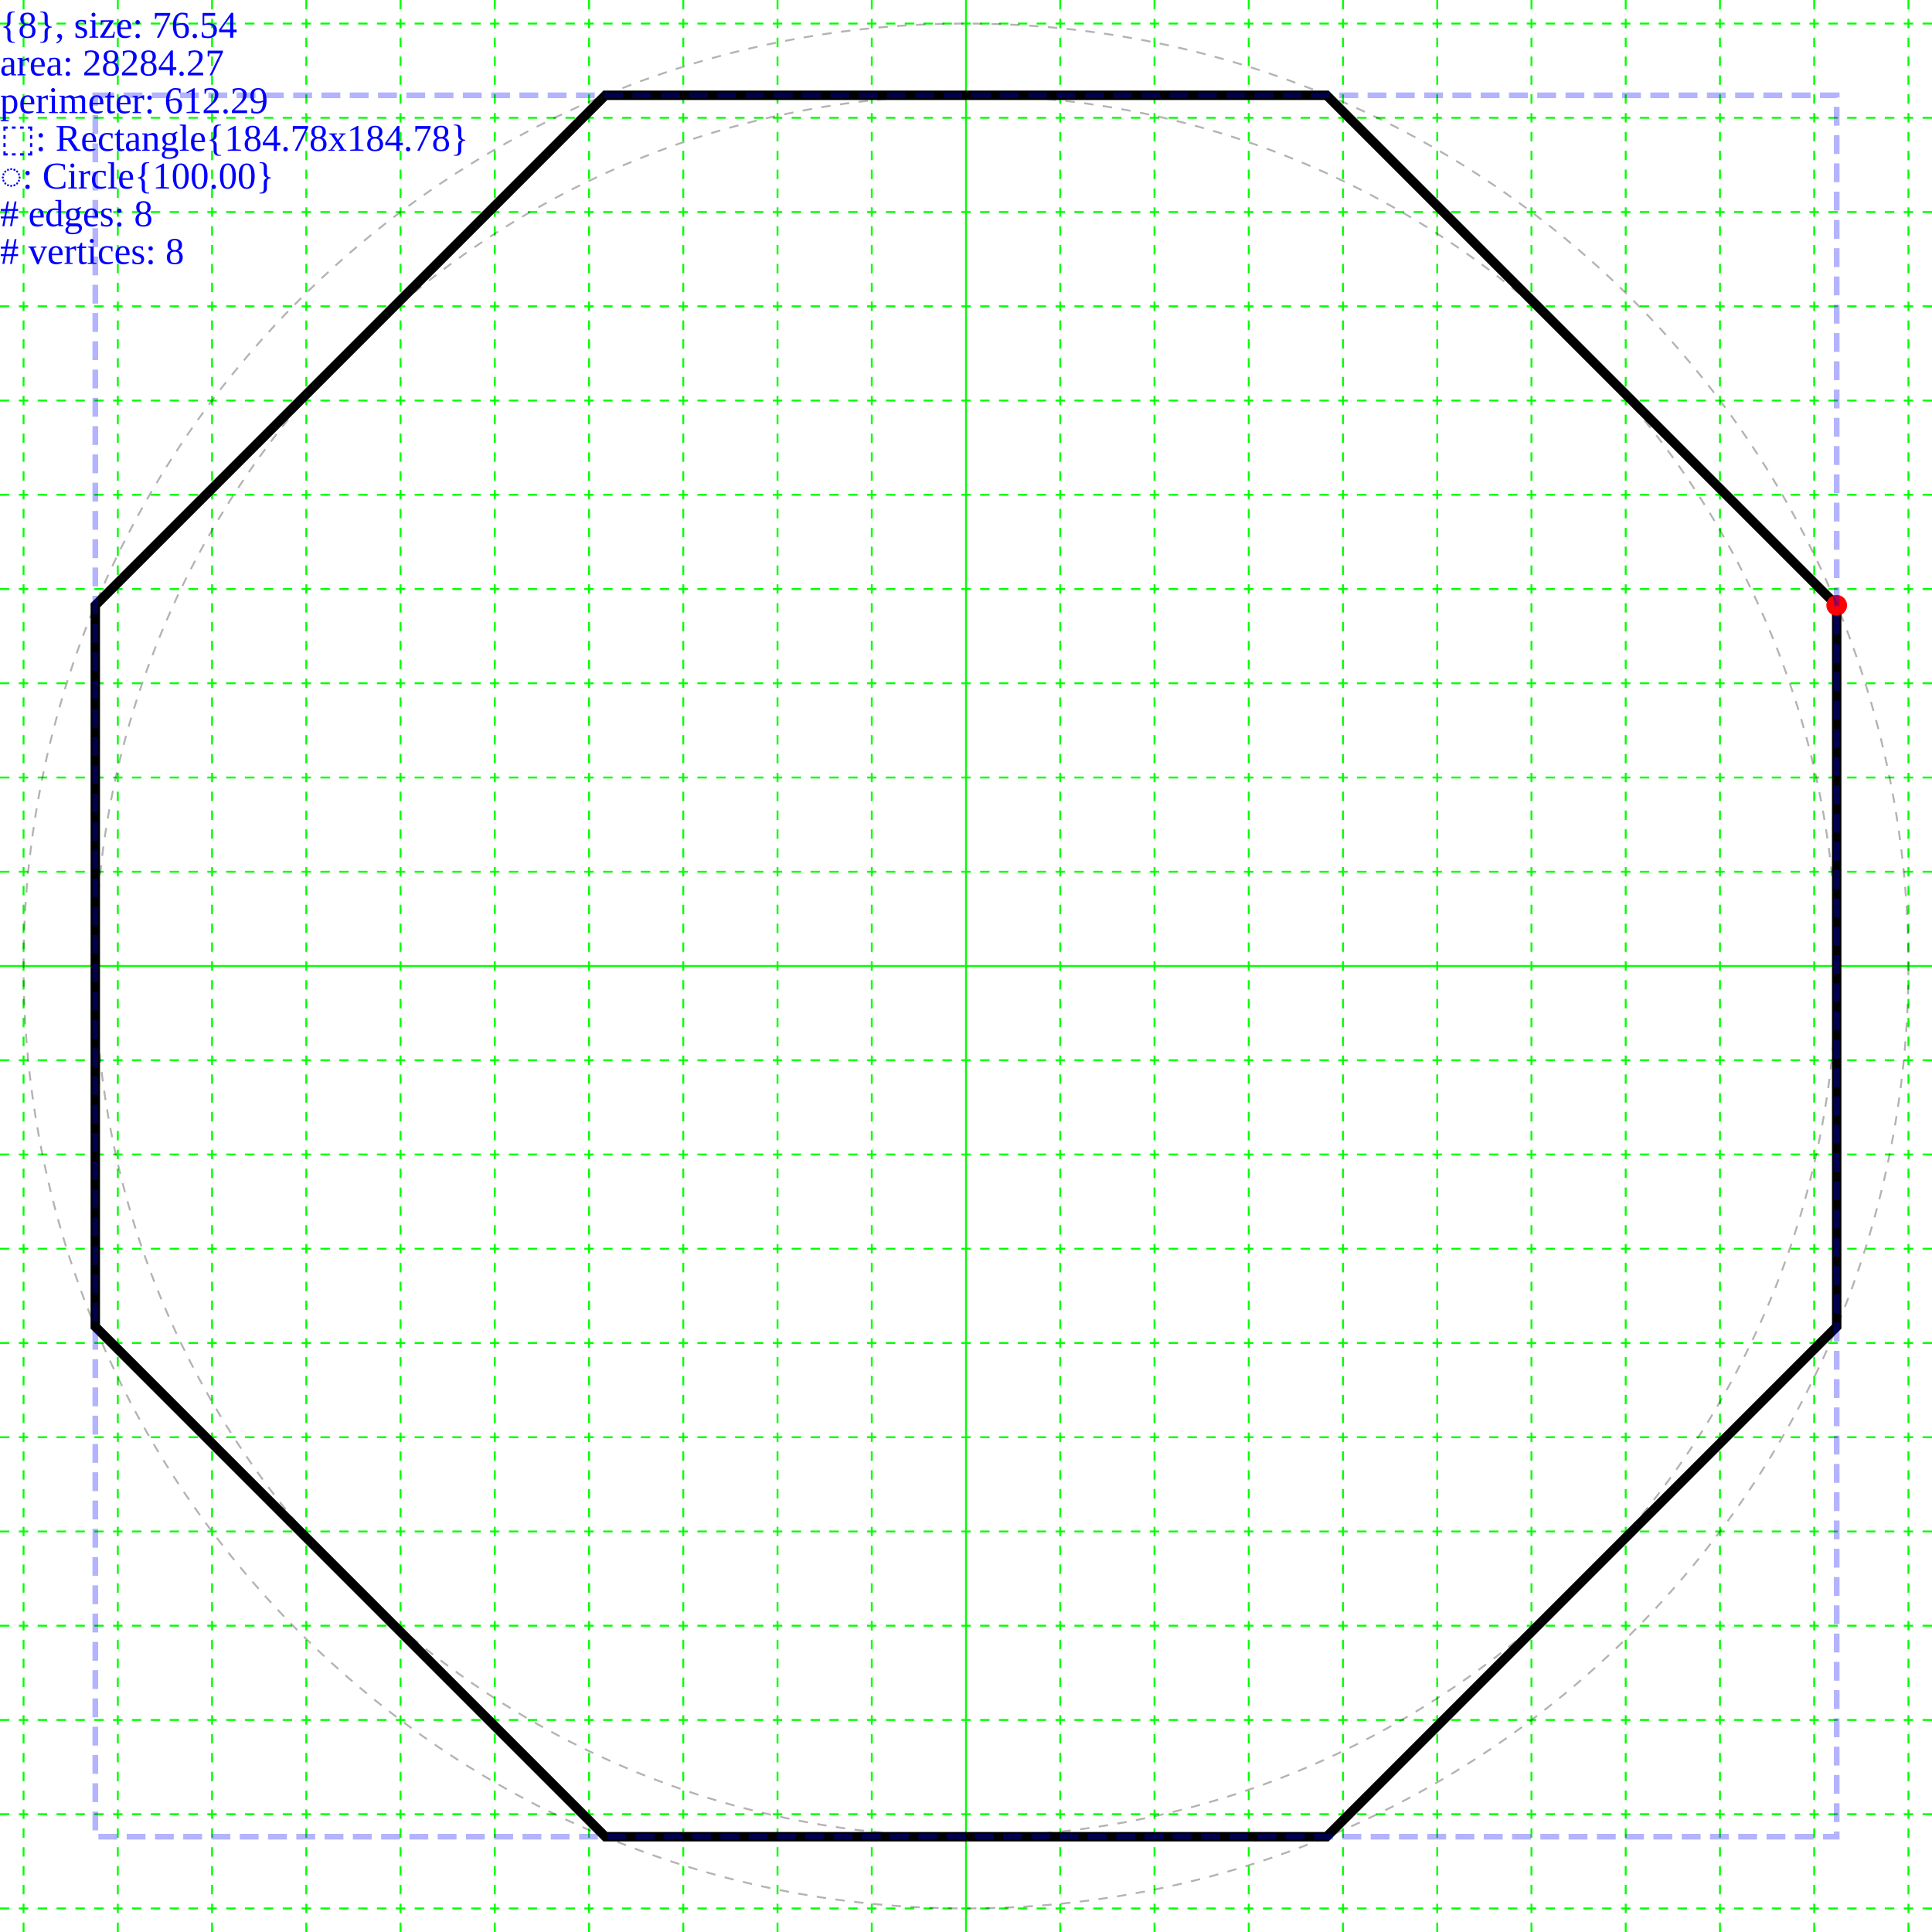
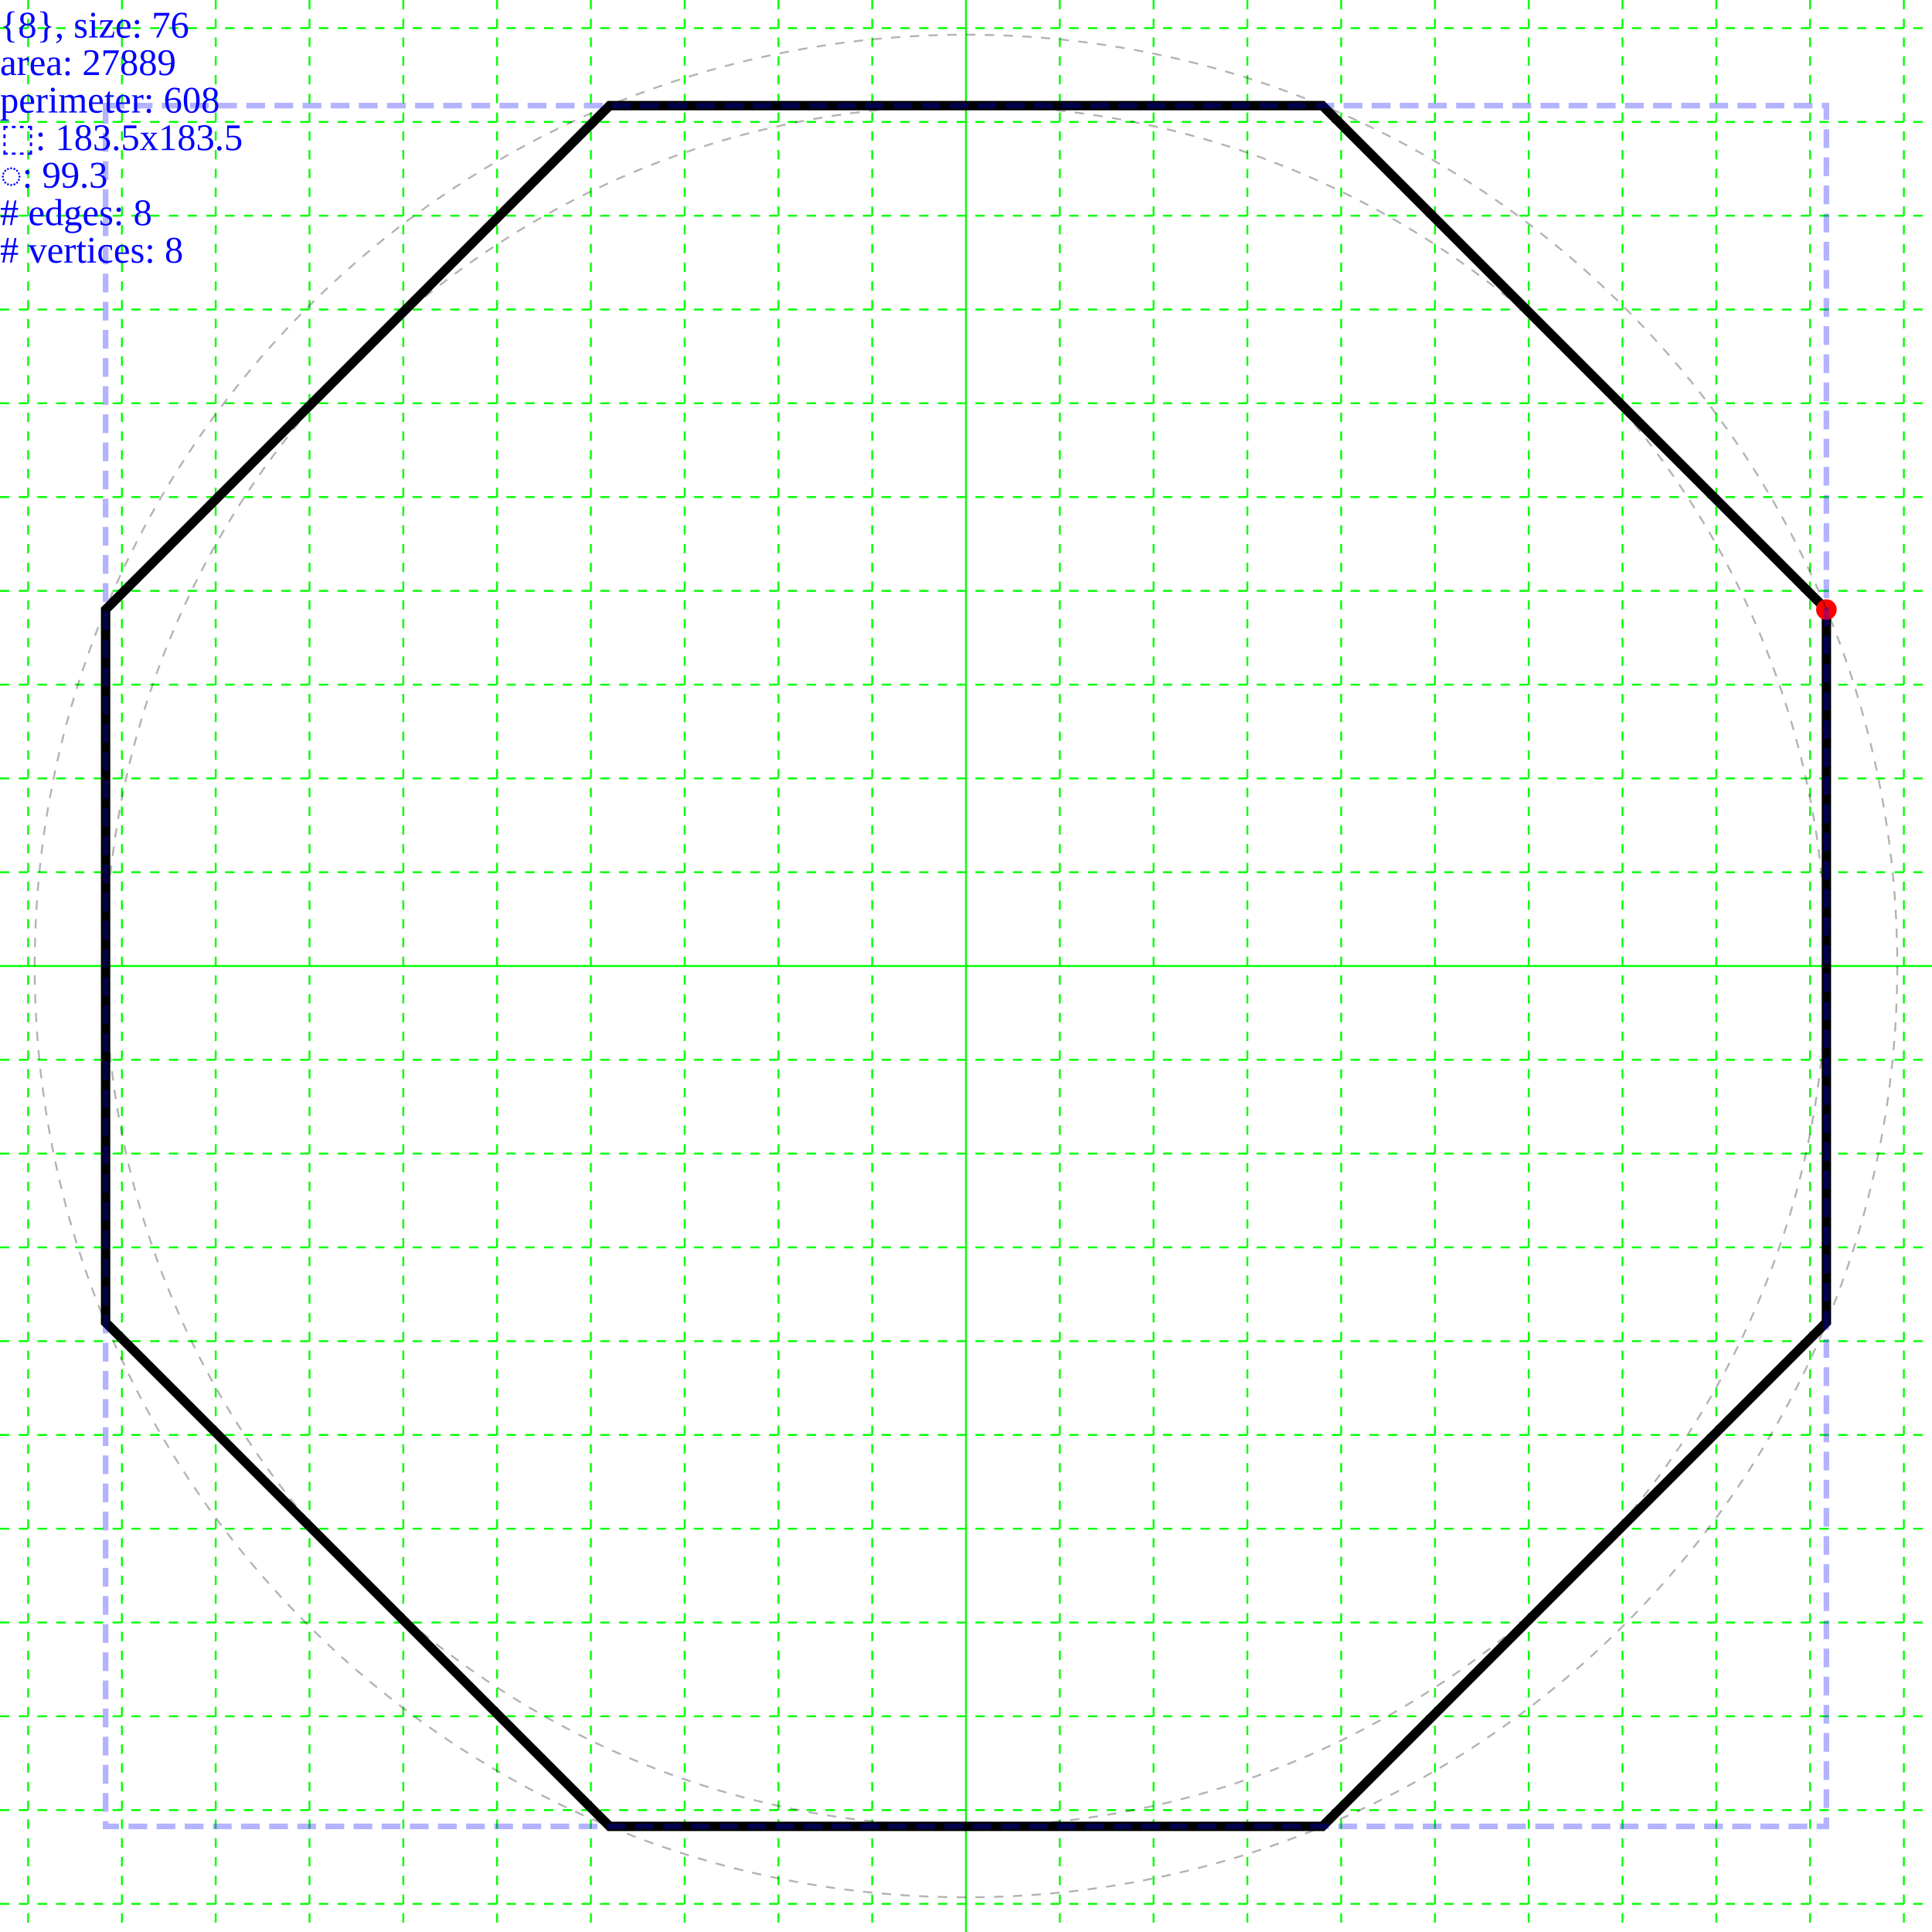
- <svg xmlns="http://www.w3.org/2000/svg" height="205.0" width="205.0">
-   <g transform="translate(102.5,102.5)">
+ <svg xmlns="http://www.w3.org/2000/svg" height="206" width="206">
+   <g transform="translate(103,103)">
    <g id="grid">
-       <line stroke="#00ff00" stroke-width="0.2" x1="0" x2="0" y1="-102.5" y2="102.5" />
-       <line stroke="#00ff00" stroke-dasharray="1,1" stroke-width="0.2" x1="10.0" x2="10.0" y1="-102.5" y2="102.5" />
-       <line stroke="#00ff00" stroke-dasharray="1,1" stroke-width="0.2" x1="-10.0" x2="-10.0" y1="-102.5" y2="102.5" />
-       <line stroke="#00ff00" stroke-dasharray="1,1" stroke-width="0.2" x1="20.0" x2="20.0" y1="-102.5" y2="102.5" />
-       <line stroke="#00ff00" stroke-dasharray="1,1" stroke-width="0.2" x1="-20.0" x2="-20.0" y1="-102.5" y2="102.5" />
-       <line stroke="#00ff00" stroke-dasharray="1,1" stroke-width="0.2" x1="30.0" x2="30.0" y1="-102.5" y2="102.5" />
-       <line stroke="#00ff00" stroke-dasharray="1,1" stroke-width="0.2" x1="-30.0" x2="-30.0" y1="-102.5" y2="102.5" />
-       <line stroke="#00ff00" stroke-dasharray="1,1" stroke-width="0.2" x1="40.0" x2="40.0" y1="-102.5" y2="102.5" />
-       <line stroke="#00ff00" stroke-dasharray="1,1" stroke-width="0.2" x1="-40.0" x2="-40.0" y1="-102.5" y2="102.5" />
-       <line stroke="#00ff00" stroke-dasharray="1,1" stroke-width="0.2" x1="50.0" x2="50.0" y1="-102.5" y2="102.5" />
-       <line stroke="#00ff00" stroke-dasharray="1,1" stroke-width="0.2" x1="-50.0" x2="-50.0" y1="-102.5" y2="102.5" />
-       <line stroke="#00ff00" stroke-dasharray="1,1" stroke-width="0.2" x1="60.0" x2="60.0" y1="-102.5" y2="102.5" />
-       <line stroke="#00ff00" stroke-dasharray="1,1" stroke-width="0.2" x1="-60.0" x2="-60.0" y1="-102.5" y2="102.5" />
-       <line stroke="#00ff00" stroke-dasharray="1,1" stroke-width="0.2" x1="70.0" x2="70.0" y1="-102.5" y2="102.5" />
-       <line stroke="#00ff00" stroke-dasharray="1,1" stroke-width="0.2" x1="-70.0" x2="-70.0" y1="-102.5" y2="102.5" />
-       <line stroke="#00ff00" stroke-dasharray="1,1" stroke-width="0.2" x1="80.0" x2="80.0" y1="-102.5" y2="102.5" />
-       <line stroke="#00ff00" stroke-dasharray="1,1" stroke-width="0.2" x1="-80.0" x2="-80.0" y1="-102.5" y2="102.5" />
-       <line stroke="#00ff00" stroke-dasharray="1,1" stroke-width="0.2" x1="90.0" x2="90.0" y1="-102.5" y2="102.5" />
-       <line stroke="#00ff00" stroke-dasharray="1,1" stroke-width="0.2" x1="-90.0" x2="-90.0" y1="-102.5" y2="102.5" />
-       <line stroke="#00ff00" stroke-dasharray="1,1" stroke-width="0.2" x1="100.0" x2="100.0" y1="-102.5" y2="102.5" />
-       <line stroke="#00ff00" stroke-dasharray="1,1" stroke-width="0.2" x1="-100.0" x2="-100.0" y1="-102.5" y2="102.5" />
-       <line stroke="#00ff00" stroke-dasharray="1,1" stroke-width="0.2" x1="110.0" x2="110.0" y1="-102.5" y2="102.5" />
-       <line stroke="#00ff00" stroke-dasharray="1,1" stroke-width="0.2" x1="-110.0" x2="-110.0" y1="-102.5" y2="102.5" />
-       <line stroke="#00ff00" stroke-width="0.2" x1="-102.5" x2="102.5" y1="0" y2="0" />
-       <line stroke="#00ff00" stroke-dasharray="1,1" stroke-width="0.2" x1="-102.5" x2="102.5" y1="10.0" y2="10.0" />
-       <line stroke="#00ff00" stroke-dasharray="1,1" stroke-width="0.2" x1="-102.5" x2="102.5" y1="-10.0" y2="-10.0" />
-       <line stroke="#00ff00" stroke-dasharray="1,1" stroke-width="0.2" x1="-102.5" x2="102.5" y1="20.0" y2="20.0" />
-       <line stroke="#00ff00" stroke-dasharray="1,1" stroke-width="0.2" x1="-102.5" x2="102.5" y1="-20.0" y2="-20.0" />
-       <line stroke="#00ff00" stroke-dasharray="1,1" stroke-width="0.2" x1="-102.5" x2="102.5" y1="30.0" y2="30.0" />
-       <line stroke="#00ff00" stroke-dasharray="1,1" stroke-width="0.2" x1="-102.5" x2="102.5" y1="-30.0" y2="-30.0" />
-       <line stroke="#00ff00" stroke-dasharray="1,1" stroke-width="0.2" x1="-102.5" x2="102.5" y1="40.0" y2="40.0" />
-       <line stroke="#00ff00" stroke-dasharray="1,1" stroke-width="0.2" x1="-102.5" x2="102.5" y1="-40.0" y2="-40.0" />
-       <line stroke="#00ff00" stroke-dasharray="1,1" stroke-width="0.2" x1="-102.5" x2="102.5" y1="50.0" y2="50.0" />
-       <line stroke="#00ff00" stroke-dasharray="1,1" stroke-width="0.2" x1="-102.5" x2="102.5" y1="-50.0" y2="-50.0" />
-       <line stroke="#00ff00" stroke-dasharray="1,1" stroke-width="0.2" x1="-102.5" x2="102.5" y1="60.0" y2="60.0" />
-       <line stroke="#00ff00" stroke-dasharray="1,1" stroke-width="0.2" x1="-102.5" x2="102.5" y1="-60.0" y2="-60.0" />
-       <line stroke="#00ff00" stroke-dasharray="1,1" stroke-width="0.2" x1="-102.5" x2="102.5" y1="70.0" y2="70.0" />
-       <line stroke="#00ff00" stroke-dasharray="1,1" stroke-width="0.2" x1="-102.5" x2="102.5" y1="-70.0" y2="-70.0" />
-       <line stroke="#00ff00" stroke-dasharray="1,1" stroke-width="0.2" x1="-102.5" x2="102.5" y1="80.0" y2="80.0" />
-       <line stroke="#00ff00" stroke-dasharray="1,1" stroke-width="0.2" x1="-102.5" x2="102.5" y1="-80.0" y2="-80.0" />
-       <line stroke="#00ff00" stroke-dasharray="1,1" stroke-width="0.2" x1="-102.5" x2="102.5" y1="90.0" y2="90.0" />
-       <line stroke="#00ff00" stroke-dasharray="1,1" stroke-width="0.2" x1="-102.5" x2="102.5" y1="-90.0" y2="-90.0" />
-       <line stroke="#00ff00" stroke-dasharray="1,1" stroke-width="0.2" x1="-102.5" x2="102.5" y1="100.0" y2="100.0" />
-       <line stroke="#00ff00" stroke-dasharray="1,1" stroke-width="0.2" x1="-102.5" x2="102.5" y1="-100.0" y2="-100.0" />
-       <line stroke="#00ff00" stroke-dasharray="1,1" stroke-width="0.2" x1="-102.5" x2="102.5" y1="110.0" y2="110.0" />
-       <line stroke="#00ff00" stroke-dasharray="1,1" stroke-width="0.2" x1="-102.5" x2="102.5" y1="-110.0" y2="-110.0" />
-       <line stroke="#00ff00" stroke-dasharray="1,1" stroke-width="0.2" x1="-102.5" x2="102.5" y1="120.0" y2="120.0" />
-       <line stroke="#00ff00" stroke-dasharray="1,1" stroke-width="0.2" x1="-102.5" x2="102.5" y1="-120.0" y2="-120.0" />
-       <line stroke="#00ff00" stroke-dasharray="1,1" stroke-width="0.2" x1="-102.5" x2="102.5" y1="130.0" y2="130.0" />
-       <line stroke="#00ff00" stroke-dasharray="1,1" stroke-width="0.2" x1="-102.5" x2="102.5" y1="-130.0" y2="-130.0" />
-       <line stroke="#00ff00" stroke-dasharray="1,1" stroke-width="0.2" x1="-102.5" x2="102.5" y1="140.0" y2="140.0" />
-       <line stroke="#00ff00" stroke-dasharray="1,1" stroke-width="0.2" x1="-102.5" x2="102.5" y1="-140.0" y2="-140.0" />
-       <line stroke="#00ff00" stroke-dasharray="1,1" stroke-width="0.2" x1="-102.5" x2="102.5" y1="150.0" y2="150.0" />
-       <line stroke="#00ff00" stroke-dasharray="1,1" stroke-width="0.2" x1="-102.5" x2="102.5" y1="-150.0" y2="-150.0" />
-       <line stroke="#00ff00" stroke-dasharray="1,1" stroke-width="0.2" x1="-102.5" x2="102.5" y1="160.0" y2="160.0" />
-       <line stroke="#00ff00" stroke-dasharray="1,1" stroke-width="0.2" x1="-102.5" x2="102.5" y1="-160.0" y2="-160.0" />
-       <line stroke="#00ff00" stroke-dasharray="1,1" stroke-width="0.2" x1="-102.5" x2="102.5" y1="170.0" y2="170.0" />
-       <line stroke="#00ff00" stroke-dasharray="1,1" stroke-width="0.2" x1="-102.5" x2="102.5" y1="-170.0" y2="-170.0" />
-       <line stroke="#00ff00" stroke-dasharray="1,1" stroke-width="0.2" x1="-102.5" x2="102.5" y1="180.0" y2="180.0" />
-       <line stroke="#00ff00" stroke-dasharray="1,1" stroke-width="0.2" x1="-102.5" x2="102.5" y1="-180.0" y2="-180.0" />
-       <line stroke="#00ff00" stroke-dasharray="1,1" stroke-width="0.2" x1="-102.5" x2="102.5" y1="190.0" y2="190.0" />
-       <line stroke="#00ff00" stroke-dasharray="1,1" stroke-width="0.2" x1="-102.5" x2="102.5" y1="-190.0" y2="-190.0" />
-       <line stroke="#00ff00" stroke-dasharray="1,1" stroke-width="0.2" x1="-102.5" x2="102.5" y1="200.0" y2="200.0" />
-       <line stroke="#00ff00" stroke-dasharray="1,1" stroke-width="0.2" x1="-102.5" x2="102.5" y1="-200.0" y2="-200.0" />
-       <line stroke="#00ff00" stroke-dasharray="1,1" stroke-width="0.2" x1="-102.5" x2="102.5" y1="210.0" y2="210.0" />
-       <line stroke="#00ff00" stroke-dasharray="1,1" stroke-width="0.2" x1="-102.5" x2="102.5" y1="-210.0" y2="-210.0" />
+       <line stroke="#00ff00" stroke-width="0.2" x1="0" x2="0" y1="-103.0" y2="103.0" />
+       <line stroke="#00ff00" stroke-dasharray="1,1" stroke-width="0.2" x1="10.0" x2="10.0" y1="-103.0" y2="103.0" />
+       <line stroke="#00ff00" stroke-dasharray="1,1" stroke-width="0.2" x1="-10.0" x2="-10.0" y1="-103.0" y2="103.0" />
+       <line stroke="#00ff00" stroke-dasharray="1,1" stroke-width="0.2" x1="20.0" x2="20.0" y1="-103.0" y2="103.0" />
+       <line stroke="#00ff00" stroke-dasharray="1,1" stroke-width="0.2" x1="-20.0" x2="-20.0" y1="-103.0" y2="103.0" />
+       <line stroke="#00ff00" stroke-dasharray="1,1" stroke-width="0.2" x1="30.0" x2="30.0" y1="-103.0" y2="103.0" />
+       <line stroke="#00ff00" stroke-dasharray="1,1" stroke-width="0.2" x1="-30.0" x2="-30.0" y1="-103.0" y2="103.0" />
+       <line stroke="#00ff00" stroke-dasharray="1,1" stroke-width="0.2" x1="40.0" x2="40.0" y1="-103.0" y2="103.0" />
+       <line stroke="#00ff00" stroke-dasharray="1,1" stroke-width="0.2" x1="-40.0" x2="-40.0" y1="-103.0" y2="103.0" />
+       <line stroke="#00ff00" stroke-dasharray="1,1" stroke-width="0.2" x1="50.0" x2="50.0" y1="-103.0" y2="103.0" />
+       <line stroke="#00ff00" stroke-dasharray="1,1" stroke-width="0.2" x1="-50.0" x2="-50.0" y1="-103.0" y2="103.0" />
+       <line stroke="#00ff00" stroke-dasharray="1,1" stroke-width="0.2" x1="60.0" x2="60.0" y1="-103.0" y2="103.0" />
+       <line stroke="#00ff00" stroke-dasharray="1,1" stroke-width="0.2" x1="-60.0" x2="-60.0" y1="-103.0" y2="103.0" />
+       <line stroke="#00ff00" stroke-dasharray="1,1" stroke-width="0.2" x1="70.0" x2="70.0" y1="-103.0" y2="103.0" />
+       <line stroke="#00ff00" stroke-dasharray="1,1" stroke-width="0.2" x1="-70.0" x2="-70.0" y1="-103.0" y2="103.0" />
+       <line stroke="#00ff00" stroke-dasharray="1,1" stroke-width="0.2" x1="80.0" x2="80.0" y1="-103.0" y2="103.0" />
+       <line stroke="#00ff00" stroke-dasharray="1,1" stroke-width="0.2" x1="-80.0" x2="-80.0" y1="-103.0" y2="103.0" />
+       <line stroke="#00ff00" stroke-dasharray="1,1" stroke-width="0.2" x1="90.0" x2="90.0" y1="-103.0" y2="103.0" />
+       <line stroke="#00ff00" stroke-dasharray="1,1" stroke-width="0.2" x1="-90.0" x2="-90.0" y1="-103.0" y2="103.0" />
+       <line stroke="#00ff00" stroke-dasharray="1,1" stroke-width="0.2" x1="100.0" x2="100.0" y1="-103.0" y2="103.0" />
+       <line stroke="#00ff00" stroke-dasharray="1,1" stroke-width="0.2" x1="-100.0" x2="-100.0" y1="-103.0" y2="103.0" />
+       <line stroke="#00ff00" stroke-dasharray="1,1" stroke-width="0.2" x1="110.0" x2="110.0" y1="-103.0" y2="103.0" />
+       <line stroke="#00ff00" stroke-dasharray="1,1" stroke-width="0.2" x1="-110.0" x2="-110.0" y1="-103.0" y2="103.0" />
+       <line stroke="#00ff00" stroke-width="0.2" x1="-103.0" x2="103.0" y1="0" y2="0" />
+       <line stroke="#00ff00" stroke-dasharray="1,1" stroke-width="0.2" x1="-103.0" x2="103.0" y1="10.0" y2="10.0" />
+       <line stroke="#00ff00" stroke-dasharray="1,1" stroke-width="0.2" x1="-103.0" x2="103.0" y1="-10.0" y2="-10.0" />
+       <line stroke="#00ff00" stroke-dasharray="1,1" stroke-width="0.2" x1="-103.0" x2="103.0" y1="20.0" y2="20.0" />
+       <line stroke="#00ff00" stroke-dasharray="1,1" stroke-width="0.2" x1="-103.0" x2="103.0" y1="-20.0" y2="-20.0" />
+       <line stroke="#00ff00" stroke-dasharray="1,1" stroke-width="0.2" x1="-103.0" x2="103.0" y1="30.0" y2="30.0" />
+       <line stroke="#00ff00" stroke-dasharray="1,1" stroke-width="0.2" x1="-103.0" x2="103.0" y1="-30.0" y2="-30.0" />
+       <line stroke="#00ff00" stroke-dasharray="1,1" stroke-width="0.2" x1="-103.0" x2="103.0" y1="40.0" y2="40.0" />
+       <line stroke="#00ff00" stroke-dasharray="1,1" stroke-width="0.2" x1="-103.0" x2="103.0" y1="-40.0" y2="-40.0" />
+       <line stroke="#00ff00" stroke-dasharray="1,1" stroke-width="0.2" x1="-103.0" x2="103.0" y1="50.0" y2="50.0" />
+       <line stroke="#00ff00" stroke-dasharray="1,1" stroke-width="0.2" x1="-103.0" x2="103.0" y1="-50.0" y2="-50.0" />
+       <line stroke="#00ff00" stroke-dasharray="1,1" stroke-width="0.2" x1="-103.0" x2="103.0" y1="60.0" y2="60.0" />
+       <line stroke="#00ff00" stroke-dasharray="1,1" stroke-width="0.2" x1="-103.0" x2="103.0" y1="-60.0" y2="-60.0" />
+       <line stroke="#00ff00" stroke-dasharray="1,1" stroke-width="0.2" x1="-103.0" x2="103.0" y1="70.0" y2="70.0" />
+       <line stroke="#00ff00" stroke-dasharray="1,1" stroke-width="0.2" x1="-103.0" x2="103.0" y1="-70.0" y2="-70.0" />
+       <line stroke="#00ff00" stroke-dasharray="1,1" stroke-width="0.2" x1="-103.0" x2="103.0" y1="80.0" y2="80.0" />
+       <line stroke="#00ff00" stroke-dasharray="1,1" stroke-width="0.2" x1="-103.0" x2="103.0" y1="-80.0" y2="-80.0" />
+       <line stroke="#00ff00" stroke-dasharray="1,1" stroke-width="0.2" x1="-103.0" x2="103.0" y1="90.0" y2="90.0" />
+       <line stroke="#00ff00" stroke-dasharray="1,1" stroke-width="0.2" x1="-103.0" x2="103.0" y1="-90.0" y2="-90.0" />
+       <line stroke="#00ff00" stroke-dasharray="1,1" stroke-width="0.2" x1="-103.0" x2="103.0" y1="100.0" y2="100.0" />
+       <line stroke="#00ff00" stroke-dasharray="1,1" stroke-width="0.2" x1="-103.0" x2="103.0" y1="-100.0" y2="-100.0" />
+       <line stroke="#00ff00" stroke-dasharray="1,1" stroke-width="0.2" x1="-103.0" x2="103.0" y1="110.0" y2="110.0" />
+       <line stroke="#00ff00" stroke-dasharray="1,1" stroke-width="0.2" x1="-103.0" x2="103.0" y1="-110.0" y2="-110.0" />
+       <line stroke="#00ff00" stroke-dasharray="1,1" stroke-width="0.2" x1="-103.0" x2="103.0" y1="120.0" y2="120.0" />
+       <line stroke="#00ff00" stroke-dasharray="1,1" stroke-width="0.2" x1="-103.0" x2="103.0" y1="-120.0" y2="-120.0" />
+       <line stroke="#00ff00" stroke-dasharray="1,1" stroke-width="0.2" x1="-103.0" x2="103.0" y1="130.0" y2="130.0" />
+       <line stroke="#00ff00" stroke-dasharray="1,1" stroke-width="0.2" x1="-103.0" x2="103.0" y1="-130.0" y2="-130.0" />
+       <line stroke="#00ff00" stroke-dasharray="1,1" stroke-width="0.2" x1="-103.0" x2="103.0" y1="140.0" y2="140.0" />
+       <line stroke="#00ff00" stroke-dasharray="1,1" stroke-width="0.2" x1="-103.0" x2="103.0" y1="-140.0" y2="-140.0" />
+       <line stroke="#00ff00" stroke-dasharray="1,1" stroke-width="0.2" x1="-103.0" x2="103.0" y1="150.0" y2="150.0" />
+       <line stroke="#00ff00" stroke-dasharray="1,1" stroke-width="0.2" x1="-103.0" x2="103.0" y1="-150.0" y2="-150.0" />
+       <line stroke="#00ff00" stroke-dasharray="1,1" stroke-width="0.2" x1="-103.0" x2="103.0" y1="160.0" y2="160.0" />
+       <line stroke="#00ff00" stroke-dasharray="1,1" stroke-width="0.2" x1="-103.0" x2="103.0" y1="-160.0" y2="-160.0" />
+       <line stroke="#00ff00" stroke-dasharray="1,1" stroke-width="0.2" x1="-103.0" x2="103.0" y1="170.0" y2="170.0" />
+       <line stroke="#00ff00" stroke-dasharray="1,1" stroke-width="0.2" x1="-103.0" x2="103.0" y1="-170.0" y2="-170.0" />
+       <line stroke="#00ff00" stroke-dasharray="1,1" stroke-width="0.2" x1="-103.0" x2="103.0" y1="180.0" y2="180.0" />
+       <line stroke="#00ff00" stroke-dasharray="1,1" stroke-width="0.2" x1="-103.0" x2="103.0" y1="-180.0" y2="-180.0" />
+       <line stroke="#00ff00" stroke-dasharray="1,1" stroke-width="0.2" x1="-103.0" x2="103.0" y1="190.0" y2="190.0" />
+       <line stroke="#00ff00" stroke-dasharray="1,1" stroke-width="0.2" x1="-103.0" x2="103.0" y1="-190.0" y2="-190.0" />
+       <line stroke="#00ff00" stroke-dasharray="1,1" stroke-width="0.2" x1="-103.0" x2="103.0" y1="200.0" y2="200.0" />
+       <line stroke="#00ff00" stroke-dasharray="1,1" stroke-width="0.2" x1="-103.0" x2="103.0" y1="-200.0" y2="-200.0" />
+       <line stroke="#00ff00" stroke-dasharray="1,1" stroke-width="0.2" x1="-103.0" x2="103.0" y1="210.0" y2="210.0" />
+       <line stroke="#00ff00" stroke-dasharray="1,1" stroke-width="0.2" x1="-103.0" x2="103.0" y1="-210.0" y2="-210.0" />
    </g>
    <g>
-       <polygon fill="none" points="92.388,-38.268 92.388,38.268 38.268,92.388 -38.268,92.388 -92.388,38.268 -92.388,-38.268 -38.268,-92.388 38.268,-92.388" stroke="black" stroke-width="1" />
-       <circle cx="92.388" cy="-38.268" fill="#ff0000" r="1.1" />
-       <circle fill="none" r="92.388" stroke="black" stroke-dasharray="1,1" stroke-opacity="0.3" stroke-width="0.2" />
-       <circle fill="none" r="100.0" stroke="black" stroke-dasharray="1,1" stroke-opacity="0.3" stroke-width="0.2" />
-       <rect fill="none" height="184.776" stroke="blue" stroke-dasharray="2,1" stroke-opacity="0.3" stroke-width="0.6" width="184.776" x="-92.388" y="-92.388" />
+       <polygon fill="none" points="91.74,-38.0 91.74,38.0 38.0,91.74 -38.0,91.74 -91.74,38.0 -91.74,-38.0 -38.0,-91.74 38.0,-91.74" stroke="black" stroke-width="1" />
+       <circle cx="91.74" cy="-38.0" fill="#ff0000" r="1.1" />
+       <circle fill="none" r="91.74" stroke="black" stroke-dasharray="1,1" stroke-opacity="0.3" stroke-width="0.2" />
+       <circle fill="none" r="99.299" stroke="black" stroke-dasharray="1,1" stroke-opacity="0.3" stroke-width="0.2" />
+       <rect fill="none" height="183.48" stroke="blue" stroke-dasharray="2,1" stroke-opacity="0.3" stroke-width="0.6" width="183.48" x="-91.74" y="-91.74" />
    </g>
  </g>
  <g>
    <text fill="blue" font-size="4.0" id="info" x="0" y="0">
-       <tspan dy="4.0" x="0">{8}, size: 76.54</tspan>
-       <tspan dy="4.0" x="0">area: 28284.27</tspan>
-       <tspan dy="4.0" x="0">perimeter: 612.29</tspan>
-       <tspan dy="4.0" x="0">⬚: Rectangle{184.78x184.78}</tspan>
-       <tspan dy="4.0" x="0">◌: Circle{100.00}</tspan>
+       <tspan dy="4.0" x="0">{8}, size: 76</tspan>
+       <tspan dy="4.0" x="0">area: 27889</tspan>
+       <tspan dy="4.0" x="0">perimeter: 608</tspan>
+       <tspan dy="4.0" x="0">⬚: 183.5x183.5</tspan>
+       <tspan dy="4.0" x="0">◌: 99.3</tspan>
      <tspan dy="4.0" x="0"># edges: 8</tspan>
      <tspan dy="4.0" x="0"># vertices: 8</tspan>
    </text>
  </g>
</svg>
